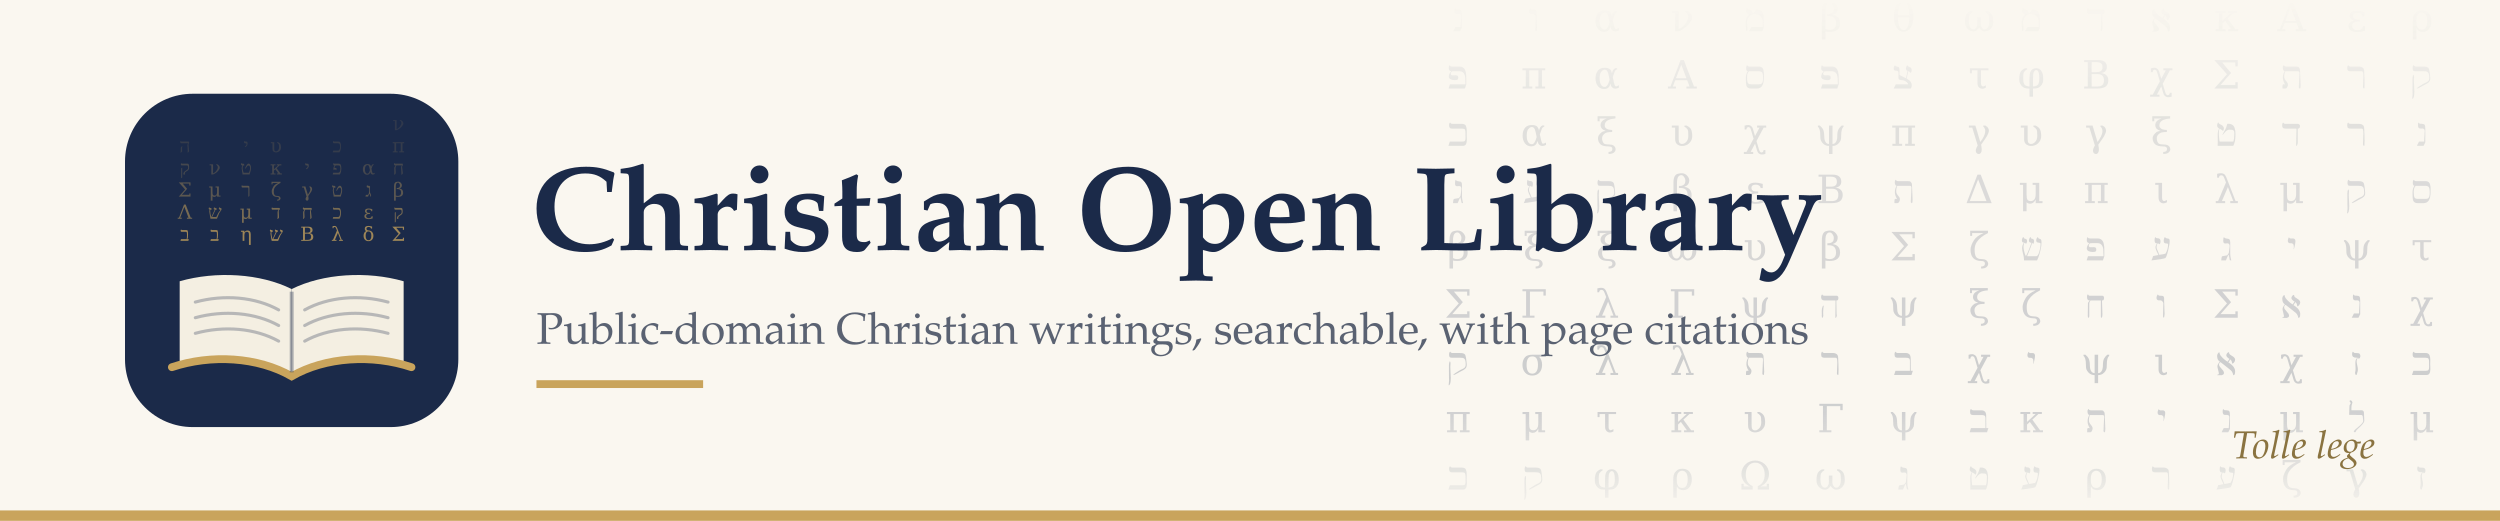
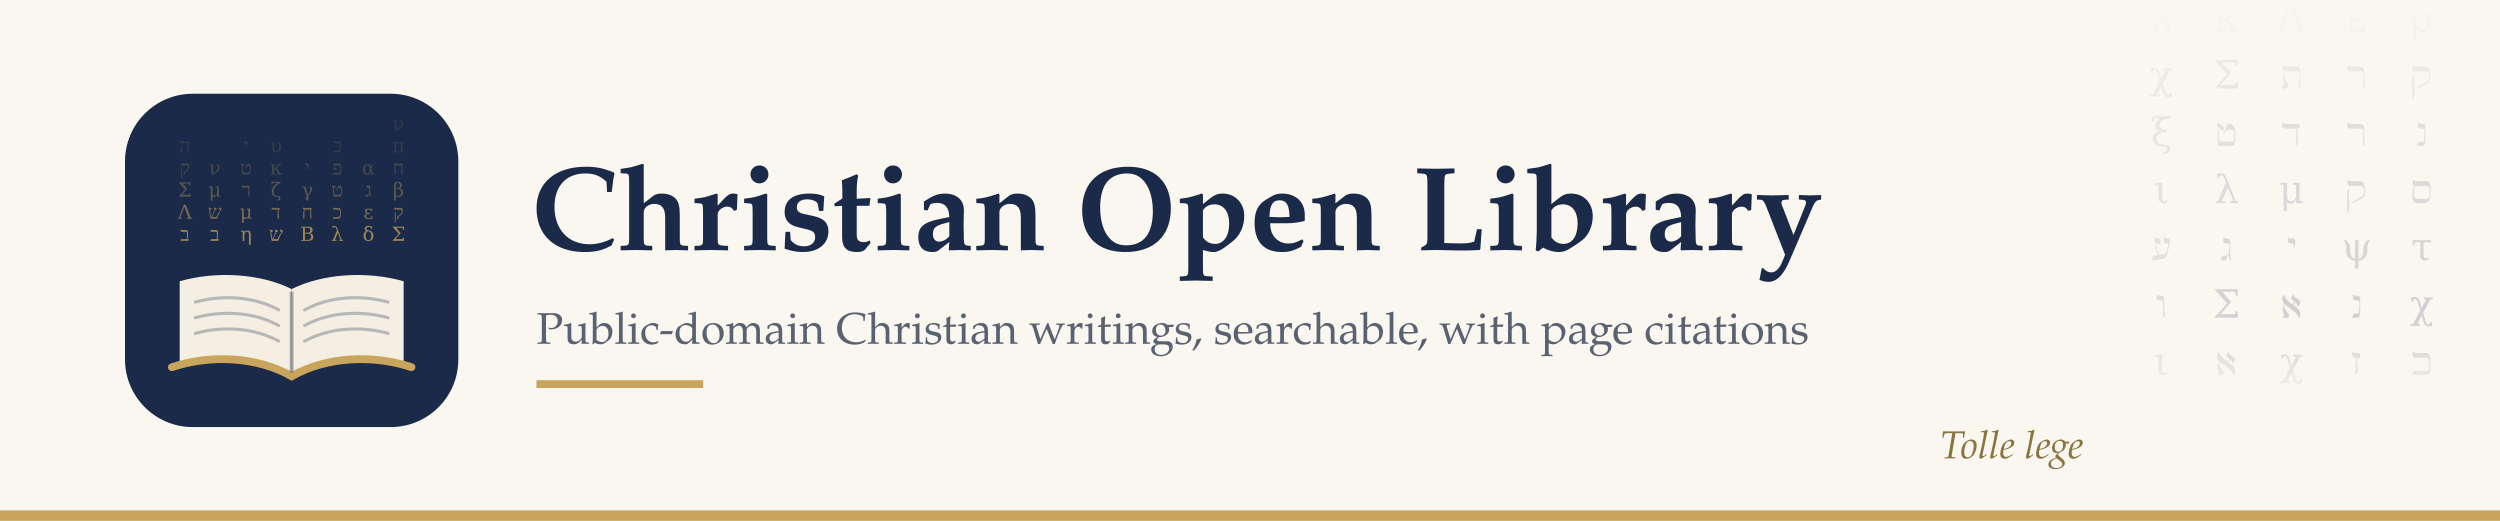
<svg xmlns="http://www.w3.org/2000/svg" viewBox="0 0 960 200" width="960" height="200" role="img" aria-label="Christian Open Library">
  <style>.c{animation-name:fall;animation-timing-function:linear;animation-iteration-count:infinite}@keyframes fall{from{transform:translateY(-60px)}to{transform:translateY(60px)}}@media (prefers-reduced-motion: reduce){.c{animation:none}}</style>
  <defs>
    <linearGradient id="fh" x1="0" y1="0" x2="1" y2="0">
      <stop offset="0" stop-color="#000" />
-       <stop offset="0.35" stop-color="#fff" />
+       <stop offset="0.80" stop-color="#000" />
+       <stop offset="0.89" stop-color="#fff" />
      <stop offset="1" stop-color="#fff" />
    </linearGradient>
    <linearGradient id="fv" x1="0" y1="0" x2="0" y2="1">
      <stop offset="0" stop-color="#000" />
-       <stop offset="0.25" stop-color="#fff" />
-       <stop offset="0.75" stop-color="#fff" />
+       <stop offset="0.22" stop-color="#fff" />
+       <stop offset="0.62" stop-color="#fff" />
+       <stop offset="0.78" stop-color="#000" />
      <stop offset="1" stop-color="#000" />
    </linearGradient>
    <mask id="mh" maskUnits="userSpaceOnUse" x="0" y="0" width="960" height="200">
      <rect width="960" height="200" fill="url(#fh)" />
    </mask>
    <mask id="mv" maskUnits="userSpaceOnUse" x="0" y="0" width="960" height="200">
      <rect width="960" height="200" fill="url(#fv)" />
    </mask>
  </defs>
  <rect width="960" height="200" fill="#faf7f0" />
  <g mask="url(#mh)">
    <g mask="url(#mv)" font-family="'DejaVu Serif', Georgia, serif">
-       <g class="c" style="animation-duration:70s">
-         <text x="560" y="-76" font-size="15" fill="#1b2a49" fill-opacity="0.06" text-anchor="middle">ρ</text>
-         <text x="560" y="-54" font-size="15" fill="#1b2a49" fill-opacity="0.06" text-anchor="middle">פ</text>
-         <text x="560" y="-32" font-size="15" fill="#1b2a49" fill-opacity="0.07" text-anchor="middle">ψ</text>
-         <text x="560" y="-10" font-size="15" fill="#1b2a49" fill-opacity="0.08" text-anchor="middle">ר</text>
-         <text x="560" y="12" font-size="15" fill="#1b2a49" fill-opacity="0.09" text-anchor="middle">נ</text>
-         <text x="560" y="34" font-size="15" fill="#1b2a49" fill-opacity="0.11" text-anchor="middle">פ</text>
-         <text x="560" y="56" font-size="15" fill="#1b2a49" fill-opacity="0.12" text-anchor="middle">כ</text>
-         <text x="560" y="78" font-size="15" fill="#1b2a49" fill-opacity="0.14" text-anchor="middle">ג</text>
-         <text x="560" y="100" font-size="15" fill="#1b2a49" fill-opacity="0.16" text-anchor="middle">β</text>
-         <text x="560" y="122" font-size="15" fill="#1b2a49" fill-opacity="0.18" text-anchor="middle">Σ</text>
-         <text x="560" y="144" font-size="15" fill="#1b2a49" fill-opacity="0.20" text-anchor="middle">ק</text>
-         <text x="560" y="166" font-size="15" fill="#1b2a49" fill-opacity="0.22" text-anchor="middle">π</text>
-         <text x="560" y="188" font-size="15" fill="#1b2a49" fill-opacity="0.25" text-anchor="middle">כ</text>
-         <text x="560" y="210" font-size="15" fill="#1b2a49" fill-opacity="0.27" text-anchor="middle">δ</text>
-         <text x="560" y="232" font-size="15" fill="#1b2a49" fill-opacity="0.30" text-anchor="middle">λ</text>
-         <text x="589" y="-120" font-size="15" fill="#1b2a49" fill-opacity="0.05" text-anchor="middle">ω</text>
-         <text x="589" y="-98" font-size="15" fill="#1b2a49" fill-opacity="0.05" text-anchor="middle">Ω</text>
-         <text x="589" y="-76" font-size="15" fill="#1b2a49" fill-opacity="0.06" text-anchor="middle">π</text>
-         <text x="589" y="-54" font-size="15" fill="#1b2a49" fill-opacity="0.06" text-anchor="middle">Α</text>
-         <text x="589" y="-32" font-size="15" fill="#1b2a49" fill-opacity="0.07" text-anchor="middle">ד</text>
-         <text x="589" y="-10" font-size="15" fill="#1b2a49" fill-opacity="0.08" text-anchor="middle">η</text>
-         <text x="589" y="12" font-size="15" fill="#1b2a49" fill-opacity="0.09" text-anchor="middle">ו</text>
-         <text x="589" y="34" font-size="15" fill="#1b2a49" fill-opacity="0.11" text-anchor="middle">π</text>
-         <text x="589" y="56" font-size="15" fill="#1b2a49" fill-opacity="0.12" text-anchor="middle">α</text>
-         <text x="589" y="78" font-size="15" fill="#1b2a49" fill-opacity="0.14" text-anchor="middle">ע</text>
-         <text x="589" y="100" font-size="15" fill="#1b2a49" fill-opacity="0.16" text-anchor="middle">ξ</text>
-         <text x="589" y="122" font-size="15" fill="#1b2a49" fill-opacity="0.18" text-anchor="middle">Γ</text>
-         <text x="589" y="144" font-size="15" fill="#1b2a49" fill-opacity="0.20" text-anchor="middle">σ</text>
-         <text x="589" y="166" font-size="15" fill="#1b2a49" fill-opacity="0.22" text-anchor="middle">μ</text>
-         <text x="589" y="188" font-size="15" fill="#1b2a49" fill-opacity="0.25" text-anchor="middle">ק</text>
-         <text x="589" y="210" font-size="15" fill="#1b2a49" fill-opacity="0.27" text-anchor="middle">Α</text>
-         <text x="589" y="232" font-size="15" fill="#1b2a49" fill-opacity="0.30" text-anchor="middle">λ</text>
-         <text x="617" y="-120" font-size="15" fill="#1b2a49" fill-opacity="0.05" text-anchor="middle">ι</text>
-         <text x="617" y="-98" font-size="15" fill="#1b2a49" fill-opacity="0.05" text-anchor="middle">ט</text>
-         <text x="617" y="-76" font-size="15" fill="#1b2a49" fill-opacity="0.06" text-anchor="middle">ט</text>
-         <text x="617" y="-54" font-size="15" fill="#1b2a49" fill-opacity="0.06" text-anchor="middle">Λ</text>
-         <text x="617" y="-32" font-size="15" fill="#1b2a49" fill-opacity="0.07" text-anchor="middle">ι</text>
-         <text x="617" y="-10" font-size="15" fill="#1b2a49" fill-opacity="0.08" text-anchor="middle">ι</text>
-         <text x="617" y="12" font-size="15" fill="#1b2a49" fill-opacity="0.09" text-anchor="middle">α</text>
-         <text x="617" y="34" font-size="15" fill="#1b2a49" fill-opacity="0.11" text-anchor="middle">α</text>
-         <text x="617" y="56" font-size="15" fill="#1b2a49" fill-opacity="0.12" text-anchor="middle">ξ</text>
-         <text x="617" y="78" font-size="15" fill="#1b2a49" fill-opacity="0.14" text-anchor="middle">ק</text>
-         <text x="617" y="100" font-size="15" fill="#1b2a49" fill-opacity="0.16" text-anchor="middle">ξ</text>
-         <text x="617" y="122" font-size="15" fill="#1b2a49" fill-opacity="0.18" text-anchor="middle">λ</text>
-         <text x="617" y="144" font-size="15" fill="#1b2a49" fill-opacity="0.20" text-anchor="middle">λ</text>
-         <text x="617" y="166" font-size="15" fill="#1b2a49" fill-opacity="0.22" text-anchor="middle">τ</text>
-         <text x="617" y="188" font-size="15" fill="#1b2a49" fill-opacity="0.25" text-anchor="middle">φ</text>
-         <text x="617" y="210" font-size="15" fill="#1b2a49" fill-opacity="0.27" text-anchor="middle">ν</text>
-         <text x="617" y="232" font-size="15" fill="#1b2a49" fill-opacity="0.30" text-anchor="middle">ד</text>
-         <text x="646" y="-76" font-size="15" fill="#1b2a49" fill-opacity="0.06" text-anchor="middle">י</text>
-         <text x="646" y="-54" font-size="15" fill="#1b2a49" fill-opacity="0.06" text-anchor="middle">ξ</text>
-         <text x="646" y="-32" font-size="15" fill="#1b2a49" fill-opacity="0.07" text-anchor="middle">μ</text>
-         <text x="646" y="-10" font-size="15" fill="#1b2a49" fill-opacity="0.08" text-anchor="middle">נ</text>
-         <text x="646" y="12" font-size="15" fill="#1b2a49" fill-opacity="0.09" text-anchor="middle">ν</text>
-         <text x="646" y="34" font-size="15" fill="#1b2a49" fill-opacity="0.11" text-anchor="middle">Α</text>
-         <text x="646" y="56" font-size="15" fill="#1b2a49" fill-opacity="0.12" text-anchor="middle">υ</text>
-         <text x="646" y="78" font-size="15" fill="#1b2a49" fill-opacity="0.14" text-anchor="middle">β</text>
-         <text x="646" y="100" font-size="15" fill="#1b2a49" fill-opacity="0.16" text-anchor="middle">ω</text>
-         <text x="646" y="122" font-size="15" fill="#1b2a49" fill-opacity="0.18" text-anchor="middle">Γ</text>
-         <text x="646" y="144" font-size="15" fill="#1b2a49" fill-opacity="0.20" text-anchor="middle">λ</text>
-         <text x="646" y="166" font-size="15" fill="#1b2a49" fill-opacity="0.22" text-anchor="middle">κ</text>
-         <text x="646" y="188" font-size="15" fill="#1b2a49" fill-opacity="0.25" text-anchor="middle">ρ</text>
-         <text x="646" y="210" font-size="15" fill="#1b2a49" fill-opacity="0.27" text-anchor="middle">ε</text>
-         <text x="646" y="232" font-size="15" fill="#1b2a49" fill-opacity="0.30" text-anchor="middle">χ</text>
-         <text x="674" y="-98" font-size="15" fill="#1b2a49" fill-opacity="0.05" text-anchor="middle">ת</text>
-         <text x="674" y="-76" font-size="15" fill="#1b2a49" fill-opacity="0.06" text-anchor="middle">ח</text>
-         <text x="674" y="-54" font-size="15" fill="#1b2a49" fill-opacity="0.06" text-anchor="middle">ז</text>
-         <text x="674" y="-32" font-size="15" fill="#1b2a49" fill-opacity="0.07" text-anchor="middle">α</text>
-         <text x="674" y="-10" font-size="15" fill="#1b2a49" fill-opacity="0.08" text-anchor="middle">ח</text>
-         <text x="674" y="12" font-size="15" fill="#1b2a49" fill-opacity="0.09" text-anchor="middle">מ</text>
-         <text x="674" y="34" font-size="15" fill="#1b2a49" fill-opacity="0.11" text-anchor="middle">ס</text>
-         <text x="674" y="56" font-size="15" fill="#1b2a49" fill-opacity="0.12" text-anchor="middle">χ</text>
-         <text x="674" y="78" font-size="15" fill="#1b2a49" fill-opacity="0.14" text-anchor="middle">ε</text>
-         <text x="674" y="100" font-size="15" fill="#1b2a49" fill-opacity="0.16" text-anchor="middle">υ</text>
-         <text x="674" y="122" font-size="15" fill="#1b2a49" fill-opacity="0.18" text-anchor="middle">ψ</text>
-         <text x="674" y="144" font-size="15" fill="#1b2a49" fill-opacity="0.20" text-anchor="middle">ת</text>
-         <text x="674" y="166" font-size="15" fill="#1b2a49" fill-opacity="0.22" text-anchor="middle">υ</text>
-         <text x="674" y="188" font-size="15" fill="#1b2a49" fill-opacity="0.25" text-anchor="middle">Ω</text>
-         <text x="674" y="210" font-size="15" fill="#1b2a49" fill-opacity="0.27" text-anchor="middle">נ</text>
-         <text x="674" y="232" font-size="15" fill="#1b2a49" fill-opacity="0.30" text-anchor="middle">φ</text>
-         <text x="703" y="-120" font-size="15" fill="#1b2a49" fill-opacity="0.05" text-anchor="middle">Ω</text>
-         <text x="703" y="-98" font-size="15" fill="#1b2a49" fill-opacity="0.05" text-anchor="middle">Ω</text>
-         <text x="703" y="-76" font-size="15" fill="#1b2a49" fill-opacity="0.06" text-anchor="middle">ס</text>
-         <text x="703" y="-54" font-size="15" fill="#1b2a49" fill-opacity="0.06" text-anchor="middle">μ</text>
-         <text x="703" y="-32" font-size="15" fill="#1b2a49" fill-opacity="0.07" text-anchor="middle">δ</text>
-         <text x="703" y="-10" font-size="15" fill="#1b2a49" fill-opacity="0.08" text-anchor="middle">ρ</text>
-         <text x="703" y="12" font-size="15" fill="#1b2a49" fill-opacity="0.09" text-anchor="middle">β</text>
-         <text x="703" y="34" font-size="15" fill="#1b2a49" fill-opacity="0.11" text-anchor="middle">פ</text>
-         <text x="703" y="56" font-size="15" fill="#1b2a49" fill-opacity="0.12" text-anchor="middle">ψ</text>
-         <text x="703" y="78" font-size="15" fill="#1b2a49" fill-opacity="0.14" text-anchor="middle">Β</text>
-         <text x="703" y="100" font-size="15" fill="#1b2a49" fill-opacity="0.16" text-anchor="middle">β</text>
-         <text x="703" y="122" font-size="15" fill="#1b2a49" fill-opacity="0.18" text-anchor="middle">ה</text>
-         <text x="703" y="144" font-size="15" fill="#1b2a49" fill-opacity="0.20" text-anchor="middle">ר</text>
-         <text x="703" y="166" font-size="15" fill="#1b2a49" fill-opacity="0.22" text-anchor="middle">Γ</text>
-         <text x="703" y="188" font-size="15" fill="#1b2a49" fill-opacity="0.25" text-anchor="middle">ω</text>
-         <text x="703" y="210" font-size="15" fill="#1b2a49" fill-opacity="0.27" text-anchor="middle">Α</text>
-         <text x="703" y="232" font-size="15" fill="#1b2a49" fill-opacity="0.30" text-anchor="middle">ז</text>
-         <text x="731" y="-120" font-size="15" fill="#1b2a49" fill-opacity="0.05" text-anchor="middle">Λ</text>
-         <text x="731" y="-98" font-size="15" fill="#1b2a49" fill-opacity="0.05" text-anchor="middle">γ</text>
-         <text x="731" y="-76" font-size="15" fill="#1b2a49" fill-opacity="0.06" text-anchor="middle">ס</text>
-         <text x="731" y="-54" font-size="15" fill="#1b2a49" fill-opacity="0.06" text-anchor="middle">μ</text>
-         <text x="731" y="-32" font-size="15" fill="#1b2a49" fill-opacity="0.07" text-anchor="middle">ט</text>
-         <text x="731" y="-10" font-size="15" fill="#1b2a49" fill-opacity="0.08" text-anchor="middle">ν</text>
-         <text x="731" y="12" font-size="15" fill="#1b2a49" fill-opacity="0.09" text-anchor="middle">θ</text>
-         <text x="731" y="34" font-size="15" fill="#1b2a49" fill-opacity="0.11" text-anchor="middle">צ</text>
-         <text x="731" y="56" font-size="15" fill="#1b2a49" fill-opacity="0.12" text-anchor="middle">π</text>
-         <text x="731" y="78" font-size="15" fill="#1b2a49" fill-opacity="0.14" text-anchor="middle">ת</text>
-         <text x="731" y="100" font-size="15" fill="#1b2a49" fill-opacity="0.16" text-anchor="middle">Σ</text>
-         <text x="731" y="122" font-size="15" fill="#1b2a49" fill-opacity="0.18" text-anchor="middle">ψ</text>
-         <text x="731" y="144" font-size="15" fill="#1b2a49" fill-opacity="0.20" text-anchor="middle">ב</text>
-         <text x="731" y="166" font-size="15" fill="#1b2a49" fill-opacity="0.22" text-anchor="middle">ψ</text>
-         <text x="731" y="188" font-size="15" fill="#1b2a49" fill-opacity="0.25" text-anchor="middle">ג</text>
-         <text x="731" y="210" font-size="15" fill="#1b2a49" fill-opacity="0.27" text-anchor="middle">ρ</text>
-         <text x="731" y="232" font-size="15" fill="#1b2a49" fill-opacity="0.30" text-anchor="middle">ק</text>
-         <text x="760" y="-98" font-size="15" fill="#1b2a49" fill-opacity="0.05" text-anchor="middle">η</text>
-         <text x="760" y="-76" font-size="15" fill="#1b2a49" fill-opacity="0.06" text-anchor="middle">ז</text>
-         <text x="760" y="-54" font-size="15" fill="#1b2a49" fill-opacity="0.06" text-anchor="middle">פ</text>
-         <text x="760" y="-32" font-size="15" fill="#1b2a49" fill-opacity="0.07" text-anchor="middle">ק</text>
-         <text x="760" y="-10" font-size="15" fill="#1b2a49" fill-opacity="0.08" text-anchor="middle">ש</text>
-         <text x="760" y="12" font-size="15" fill="#1b2a49" fill-opacity="0.09" text-anchor="middle">ω</text>
-         <text x="760" y="34" font-size="15" fill="#1b2a49" fill-opacity="0.11" text-anchor="middle">τ</text>
-         <text x="760" y="56" font-size="15" fill="#1b2a49" fill-opacity="0.12" text-anchor="middle">γ</text>
-         <text x="760" y="78" font-size="15" fill="#1b2a49" fill-opacity="0.14" text-anchor="middle">Δ</text>
-         <text x="760" y="100" font-size="15" fill="#1b2a49" fill-opacity="0.16" text-anchor="middle">ζ</text>
-         <text x="760" y="122" font-size="15" fill="#1b2a49" fill-opacity="0.18" text-anchor="middle">ξ</text>
-         <text x="760" y="144" font-size="15" fill="#1b2a49" fill-opacity="0.20" text-anchor="middle">χ</text>
-         <text x="760" y="166" font-size="15" fill="#1b2a49" fill-opacity="0.22" text-anchor="middle">ב</text>
-         <text x="760" y="188" font-size="15" fill="#1b2a49" fill-opacity="0.25" text-anchor="middle">ט</text>
-         <text x="760" y="210" font-size="15" fill="#1b2a49" fill-opacity="0.27" text-anchor="middle">ω</text>
-         <text x="760" y="232" font-size="15" fill="#1b2a49" fill-opacity="0.30" text-anchor="middle">κ</text>
-       </g>
      <g class="c" style="animation-duration:95s">
-         <text x="780" y="-98" font-size="15" fill="#1b2a49" fill-opacity="0.05" text-anchor="middle">σ</text>
-         <text x="780" y="-76" font-size="15" fill="#1b2a49" fill-opacity="0.06" text-anchor="middle">נ</text>
-         <text x="780" y="-54" font-size="15" fill="#1b2a49" fill-opacity="0.06" text-anchor="middle">ד</text>
-         <text x="780" y="-32" font-size="15" fill="#1b2a49" fill-opacity="0.07" text-anchor="middle">ζ</text>
-         <text x="780" y="-10" font-size="15" fill="#1b2a49" fill-opacity="0.08" text-anchor="middle">υ</text>
-         <text x="780" y="12" font-size="15" fill="#1b2a49" fill-opacity="0.09" text-anchor="middle">מ</text>
-         <text x="780" y="34" font-size="15" fill="#1b2a49" fill-opacity="0.11" text-anchor="middle">φ</text>
-         <text x="780" y="56" font-size="15" fill="#1b2a49" fill-opacity="0.12" text-anchor="middle">υ</text>
-         <text x="780" y="78" font-size="15" fill="#1b2a49" fill-opacity="0.14" text-anchor="middle">μ</text>
-         <text x="780" y="100" font-size="15" fill="#1b2a49" fill-opacity="0.16" text-anchor="middle">ש</text>
-         <text x="780" y="122" font-size="15" fill="#1b2a49" fill-opacity="0.18" text-anchor="middle">ζ</text>
-         <text x="780" y="144" font-size="15" fill="#1b2a49" fill-opacity="0.20" text-anchor="middle">י</text>
-         <text x="780" y="166" font-size="15" fill="#1b2a49" fill-opacity="0.22" text-anchor="middle">κ</text>
-         <text x="780" y="188" font-size="15" fill="#1b2a49" fill-opacity="0.25" text-anchor="middle">ע</text>
-         <text x="780" y="210" font-size="15" fill="#1b2a49" fill-opacity="0.27" text-anchor="middle">נ</text>
-         <text x="780" y="232" font-size="15" fill="#1b2a49" fill-opacity="0.30" text-anchor="middle">υ</text>
-         <text x="805" y="-98" font-size="15" fill="#1b2a49" fill-opacity="0.05" text-anchor="middle">λ</text>
-         <text x="805" y="-76" font-size="15" fill="#1b2a49" fill-opacity="0.06" text-anchor="middle">ע</text>
-         <text x="805" y="-54" font-size="15" fill="#1b2a49" fill-opacity="0.06" text-anchor="middle">δ</text>
-         <text x="805" y="-32" font-size="15" fill="#1b2a49" fill-opacity="0.07" text-anchor="middle">ζ</text>
-         <text x="805" y="-10" font-size="15" fill="#1b2a49" fill-opacity="0.08" text-anchor="middle">ח</text>
-         <text x="805" y="12" font-size="15" fill="#1b2a49" fill-opacity="0.09" text-anchor="middle">ד</text>
-         <text x="805" y="34" font-size="15" fill="#1b2a49" fill-opacity="0.11" text-anchor="middle">Β</text>
-         <text x="805" y="56" font-size="15" fill="#1b2a49" fill-opacity="0.12" text-anchor="middle">γ</text>
-         <text x="805" y="78" font-size="15" fill="#1b2a49" fill-opacity="0.14" text-anchor="middle">π</text>
-         <text x="805" y="100" font-size="15" fill="#1b2a49" fill-opacity="0.16" text-anchor="middle">פ</text>
-         <text x="805" y="122" font-size="15" fill="#1b2a49" fill-opacity="0.18" text-anchor="middle">ח</text>
-         <text x="805" y="144" font-size="15" fill="#1b2a49" fill-opacity="0.20" text-anchor="middle">ψ</text>
-         <text x="805" y="166" font-size="15" fill="#1b2a49" fill-opacity="0.22" text-anchor="middle">ת</text>
-         <text x="805" y="188" font-size="15" fill="#1b2a49" fill-opacity="0.25" text-anchor="middle">ρ</text>
-         <text x="805" y="210" font-size="15" fill="#1b2a49" fill-opacity="0.27" text-anchor="middle">Σ</text>
-         <text x="805" y="232" font-size="15" fill="#1b2a49" fill-opacity="0.30" text-anchor="middle">כ</text>
        <text x="830" y="-98" font-size="15" fill="#1b2a49" fill-opacity="0.05" text-anchor="middle">κ</text>
        <text x="830" y="-76" font-size="15" fill="#1b2a49" fill-opacity="0.06" text-anchor="middle">δ</text>
        <text x="830" y="-54" font-size="15" fill="#1b2a49" fill-opacity="0.06" text-anchor="middle">י</text>
        <text x="830" y="-32" font-size="15" fill="#1b2a49" fill-opacity="0.07" text-anchor="middle">γ</text>
        <text x="830" y="-10" font-size="15" fill="#1b2a49" fill-opacity="0.08" text-anchor="middle">ש</text>
        <text x="830" y="12" font-size="15" fill="#1b2a49" fill-opacity="0.09" text-anchor="middle">א</text>
        <text x="830" y="34" font-size="15" fill="#1b2a49" fill-opacity="0.11" text-anchor="middle">χ</text>
        <text x="830" y="56" font-size="15" fill="#1b2a49" fill-opacity="0.12" text-anchor="middle">ξ</text>
        <text x="830" y="78" font-size="15" fill="#1b2a49" fill-opacity="0.14" text-anchor="middle">ι</text>
        <text x="830" y="100" font-size="15" fill="#1b2a49" fill-opacity="0.16" text-anchor="middle">ע</text>
        <text x="830" y="122" font-size="15" fill="#1b2a49" fill-opacity="0.18" text-anchor="middle">ו</text>
        <text x="830" y="144" font-size="15" fill="#1b2a49" fill-opacity="0.20" text-anchor="middle">ι</text>
        <text x="830" y="166" font-size="15" fill="#1b2a49" fill-opacity="0.22" text-anchor="middle">י</text>
        <text x="830" y="188" font-size="15" fill="#1b2a49" fill-opacity="0.25" text-anchor="middle">ר</text>
        <text x="830" y="210" font-size="15" fill="#1b2a49" fill-opacity="0.27" text-anchor="middle">Γ</text>
        <text x="830" y="232" font-size="15" fill="#1b2a49" fill-opacity="0.30" text-anchor="middle">η</text>
        <text x="855" y="-120" font-size="15" fill="#1b2a49" fill-opacity="0.05" text-anchor="middle">Δ</text>
        <text x="855" y="-98" font-size="15" fill="#1b2a49" fill-opacity="0.05" text-anchor="middle">ω</text>
        <text x="855" y="-76" font-size="15" fill="#1b2a49" fill-opacity="0.06" text-anchor="middle">κ</text>
        <text x="855" y="-54" font-size="15" fill="#1b2a49" fill-opacity="0.06" text-anchor="middle">δ</text>
        <text x="855" y="-32" font-size="15" fill="#1b2a49" fill-opacity="0.07" text-anchor="middle">Γ</text>
        <text x="855" y="-10" font-size="15" fill="#1b2a49" fill-opacity="0.08" text-anchor="middle">τ</text>
        <text x="855" y="12" font-size="15" fill="#1b2a49" fill-opacity="0.09" text-anchor="middle">κ</text>
        <text x="855" y="34" font-size="15" fill="#1b2a49" fill-opacity="0.11" text-anchor="middle">Σ</text>
        <text x="855" y="56" font-size="15" fill="#1b2a49" fill-opacity="0.12" text-anchor="middle">ט</text>
        <text x="855" y="78" font-size="15" fill="#1b2a49" fill-opacity="0.14" text-anchor="middle">λ</text>
        <text x="855" y="100" font-size="15" fill="#1b2a49" fill-opacity="0.16" text-anchor="middle">ג</text>
        <text x="855" y="122" font-size="15" fill="#1b2a49" fill-opacity="0.18" text-anchor="middle">Σ</text>
        <text x="855" y="144" font-size="15" fill="#1b2a49" fill-opacity="0.20" text-anchor="middle">א</text>
        <text x="855" y="166" font-size="15" fill="#1b2a49" fill-opacity="0.22" text-anchor="middle">נ</text>
        <text x="855" y="188" font-size="15" fill="#1b2a49" fill-opacity="0.25" text-anchor="middle">ע</text>
        <text x="855" y="210" font-size="15" fill="#1b2a49" fill-opacity="0.27" text-anchor="middle">φ</text>
        <text x="855" y="232" font-size="15" fill="#1b2a49" fill-opacity="0.30" text-anchor="middle">Ω</text>
        <text x="880" y="-98" font-size="15" fill="#1b2a49" fill-opacity="0.05" text-anchor="middle">τ</text>
        <text x="880" y="-76" font-size="15" fill="#1b2a49" fill-opacity="0.06" text-anchor="middle">Ω</text>
        <text x="880" y="-54" font-size="15" fill="#1b2a49" fill-opacity="0.06" text-anchor="middle">Β</text>
        <text x="880" y="-32" font-size="15" fill="#1b2a49" fill-opacity="0.07" text-anchor="middle">κ</text>
        <text x="880" y="-10" font-size="15" fill="#1b2a49" fill-opacity="0.08" text-anchor="middle">θ</text>
        <text x="880" y="12" font-size="15" fill="#1b2a49" fill-opacity="0.09" text-anchor="middle">Α</text>
        <text x="880" y="34" font-size="15" fill="#1b2a49" fill-opacity="0.11" text-anchor="middle">ת</text>
        <text x="880" y="56" font-size="15" fill="#1b2a49" fill-opacity="0.12" text-anchor="middle">ד</text>
        <text x="880" y="78" font-size="15" fill="#1b2a49" fill-opacity="0.14" text-anchor="middle">μ</text>
        <text x="880" y="100" font-size="15" fill="#1b2a49" fill-opacity="0.16" text-anchor="middle">י</text>
        <text x="880" y="122" font-size="15" fill="#1b2a49" fill-opacity="0.18" text-anchor="middle">א</text>
        <text x="880" y="144" font-size="15" fill="#1b2a49" fill-opacity="0.20" text-anchor="middle">χ</text>
        <text x="880" y="166" font-size="15" fill="#1b2a49" fill-opacity="0.22" text-anchor="middle">μ</text>
        <text x="880" y="188" font-size="15" fill="#1b2a49" fill-opacity="0.25" text-anchor="middle">ζ</text>
        <text x="880" y="210" font-size="15" fill="#1b2a49" fill-opacity="0.27" text-anchor="middle">א</text>
        <text x="880" y="232" font-size="15" fill="#1b2a49" fill-opacity="0.30" text-anchor="middle">σ</text>
        <text x="905" y="-76" font-size="15" fill="#1b2a49" fill-opacity="0.06" text-anchor="middle">ר</text>
        <text x="905" y="-54" font-size="15" fill="#1b2a49" fill-opacity="0.06" text-anchor="middle">ה</text>
        <text x="905" y="-32" font-size="15" fill="#1b2a49" fill-opacity="0.07" text-anchor="middle">ב</text>
        <text x="905" y="-10" font-size="15" fill="#1b2a49" fill-opacity="0.08" text-anchor="middle">ω</text>
        <text x="905" y="12" font-size="15" fill="#1b2a49" fill-opacity="0.09" text-anchor="middle">ε</text>
        <text x="905" y="34" font-size="15" fill="#1b2a49" fill-opacity="0.11" text-anchor="middle">ר</text>
        <text x="905" y="56" font-size="15" fill="#1b2a49" fill-opacity="0.12" text-anchor="middle">ר</text>
        <text x="905" y="78" font-size="15" fill="#1b2a49" fill-opacity="0.14" text-anchor="middle">ק</text>
        <text x="905" y="100" font-size="15" fill="#1b2a49" fill-opacity="0.16" text-anchor="middle">ψ</text>
        <text x="905" y="122" font-size="15" fill="#1b2a49" fill-opacity="0.18" text-anchor="middle">נ</text>
        <text x="905" y="144" font-size="15" fill="#1b2a49" fill-opacity="0.20" text-anchor="middle">ז</text>
        <text x="905" y="166" font-size="15" fill="#1b2a49" fill-opacity="0.22" text-anchor="middle">ל</text>
        <text x="905" y="188" font-size="15" fill="#1b2a49" fill-opacity="0.25" text-anchor="middle">γ</text>
        <text x="905" y="210" font-size="15" fill="#1b2a49" fill-opacity="0.27" text-anchor="middle">צ</text>
        <text x="905" y="232" font-size="15" fill="#1b2a49" fill-opacity="0.30" text-anchor="middle">υ</text>
        <text x="930" y="-98" font-size="15" fill="#1b2a49" fill-opacity="0.05" text-anchor="middle">ה</text>
        <text x="930" y="-76" font-size="15" fill="#1b2a49" fill-opacity="0.06" text-anchor="middle">ס</text>
        <text x="930" y="-54" font-size="15" fill="#1b2a49" fill-opacity="0.06" text-anchor="middle">ל</text>
        <text x="930" y="-32" font-size="15" fill="#1b2a49" fill-opacity="0.07" text-anchor="middle">σ</text>
        <text x="930" y="-10" font-size="15" fill="#1b2a49" fill-opacity="0.08" text-anchor="middle">א</text>
        <text x="930" y="12" font-size="15" fill="#1b2a49" fill-opacity="0.09" text-anchor="middle">ρ</text>
        <text x="930" y="34" font-size="15" fill="#1b2a49" fill-opacity="0.11" text-anchor="middle">ק</text>
        <text x="930" y="56" font-size="15" fill="#1b2a49" fill-opacity="0.12" text-anchor="middle">נ</text>
        <text x="930" y="78" font-size="15" fill="#1b2a49" fill-opacity="0.14" text-anchor="middle">ס</text>
        <text x="930" y="100" font-size="15" fill="#1b2a49" fill-opacity="0.16" text-anchor="middle">τ</text>
        <text x="930" y="122" font-size="15" fill="#1b2a49" fill-opacity="0.18" text-anchor="middle">χ</text>
        <text x="930" y="144" font-size="15" fill="#1b2a49" fill-opacity="0.20" text-anchor="middle">כ</text>
        <text x="930" y="166" font-size="15" fill="#1b2a49" fill-opacity="0.22" text-anchor="middle">μ</text>
        <text x="930" y="188" font-size="15" fill="#1b2a49" fill-opacity="0.25" text-anchor="middle">ז</text>
        <text x="930" y="210" font-size="15" fill="#1b2a49" fill-opacity="0.27" text-anchor="middle">α</text>
        <text x="930" y="232" font-size="15" fill="#1b2a49" fill-opacity="0.30" text-anchor="middle">Ω</text>
      </g>
    </g>
  </g>
  <g transform="translate(48 36) scale(0.5)">
    <rect width="256" height="256" rx="52" fill="#1b2a49" />
    <g font-family="'DejaVu Serif', Georgia, 'Times New Roman', serif">
      <text x="46" y="45" font-size="15" fill="#c9a45c" fill-opacity="0.15" text-anchor="middle">ה</text>
      <text x="46" y="62" font-size="15" fill="#c9a45c" fill-opacity="0.24" text-anchor="middle">ק</text>
      <text x="46" y="79" font-size="15" fill="#c9a45c" fill-opacity="0.37" text-anchor="middle">Σ</text>
      <text x="46" y="96" font-size="15" fill="#c9a45c" fill-opacity="0.54" text-anchor="middle">Λ</text>
      <text x="46" y="113" font-size="15" fill="#c9a45c" fill-opacity="0.75" text-anchor="middle">ב</text>
      <text x="69" y="62" font-size="15" fill="#c9a45c" fill-opacity="0.24" text-anchor="middle">ν</text>
      <text x="69" y="79" font-size="15" fill="#c9a45c" fill-opacity="0.37" text-anchor="middle">μ</text>
      <text x="69" y="96" font-size="15" fill="#c9a45c" fill-opacity="0.54" text-anchor="middle">ש</text>
      <text x="69" y="113" font-size="15" fill="#c9a45c" fill-opacity="0.75" text-anchor="middle">ב</text>
      <text x="93" y="45" font-size="15" fill="#c9a45c" fill-opacity="0.15" text-anchor="middle">י</text>
      <text x="93" y="62" font-size="15" fill="#c9a45c" fill-opacity="0.24" text-anchor="middle">ט</text>
      <text x="93" y="79" font-size="15" fill="#c9a45c" fill-opacity="0.37" text-anchor="middle">ר</text>
      <text x="93" y="96" font-size="15" fill="#c9a45c" fill-opacity="0.54" text-anchor="middle">μ</text>
      <text x="93" y="113" font-size="15" fill="#c9a45c" fill-opacity="0.75" text-anchor="middle">η</text>
      <text x="116" y="45" font-size="15" fill="#c9a45c" fill-opacity="0.15" text-anchor="middle">υ</text>
      <text x="116" y="62" font-size="15" fill="#c9a45c" fill-opacity="0.24" text-anchor="middle">κ</text>
      <text x="116" y="79" font-size="15" fill="#c9a45c" fill-opacity="0.37" text-anchor="middle">ζ</text>
      <text x="116" y="96" font-size="15" fill="#c9a45c" fill-opacity="0.54" text-anchor="middle">ד</text>
      <text x="116" y="113" font-size="15" fill="#c9a45c" fill-opacity="0.75" text-anchor="middle">ש</text>
      <text x="140" y="62" font-size="15" fill="#c9a45c" fill-opacity="0.24" text-anchor="middle">י</text>
      <text x="140" y="79" font-size="15" fill="#c9a45c" fill-opacity="0.37" text-anchor="middle">γ</text>
      <text x="140" y="96" font-size="15" fill="#c9a45c" fill-opacity="0.54" text-anchor="middle">ח</text>
      <text x="140" y="113" font-size="15" fill="#c9a45c" fill-opacity="0.75" text-anchor="middle">Β</text>
      <text x="163" y="45" font-size="15" fill="#c9a45c" fill-opacity="0.15" text-anchor="middle">כ</text>
      <text x="163" y="62" font-size="15" fill="#c9a45c" fill-opacity="0.24" text-anchor="middle">פ</text>
      <text x="163" y="79" font-size="15" fill="#c9a45c" fill-opacity="0.37" text-anchor="middle">ט</text>
      <text x="163" y="96" font-size="15" fill="#c9a45c" fill-opacity="0.54" text-anchor="middle">כ</text>
      <text x="163" y="113" font-size="15" fill="#c9a45c" fill-opacity="0.75" text-anchor="middle">λ</text>
      <text x="187" y="62" font-size="15" fill="#c9a45c" fill-opacity="0.24" text-anchor="middle">α</text>
      <text x="187" y="79" font-size="15" fill="#c9a45c" fill-opacity="0.37" text-anchor="middle">ג</text>
      <text x="187" y="96" font-size="15" fill="#c9a45c" fill-opacity="0.54" text-anchor="middle">ε</text>
      <text x="187" y="113" font-size="15" fill="#c9a45c" fill-opacity="0.75" text-anchor="middle">δ</text>
      <text x="210" y="28" font-size="15" fill="#c9a45c" fill-opacity="0.12" text-anchor="middle">ν</text>
      <text x="210" y="45" font-size="15" fill="#c9a45c" fill-opacity="0.15" text-anchor="middle">π</text>
      <text x="210" y="62" font-size="15" fill="#c9a45c" fill-opacity="0.24" text-anchor="middle">ח</text>
      <text x="210" y="79" font-size="15" fill="#c9a45c" fill-opacity="0.37" text-anchor="middle">β</text>
      <text x="210" y="96" font-size="15" fill="#c9a45c" fill-opacity="0.54" text-anchor="middle">ק</text>
      <text x="210" y="113" font-size="15" fill="#c9a45c" fill-opacity="0.75" text-anchor="middle">Σ</text>
    </g>
    <path d="M128 150 C 104 138, 70 136, 42 144 L42 208 C 70 200, 104 202, 128 214 Z" fill="#f4efe2" />
    <path d="M128 150 C 152 138, 186 136, 214 144 L214 208 C 186 200, 152 202, 128 214 Z" fill="#f4efe2" />
    <path d="M36 210 C 66 200, 102 202, 128 217 C 154 202, 190 200, 220 210" fill="none" stroke="#c9a45c" stroke-width="6" stroke-linecap="round" />
    <g stroke="#1b2a49" stroke-opacity="0.28" stroke-width="2.4" stroke-linecap="round" fill="none">
      <path d="M54 160 C 76 154, 100 156, 118 166" />
      <path d="M54 172 C 76 166, 100 168, 118 178" />
      <path d="M54 184 C 76 178, 100 180, 118 190" />
      <path d="M202 160 C 180 154, 156 156, 138 166" />
      <path d="M202 172 C 180 166, 156 168, 138 178" />
      <path d="M202 184 C 180 178, 156 180, 138 190" />
    </g>
    <path d="M128 152 L128 214" stroke="#1b2a49" stroke-opacity="0.35" stroke-width="3" />
  </g>
  <text x="204" y="96" font-family="Georgia, 'Iowan Old Style', 'Palatino Linotype', 'Times New Roman', serif" font-size="46" font-weight="700" fill="#1b2a49">Christian Open Library</text>
  <text x="206" y="132" font-family="Georgia, 'Iowan Old Style', 'Palatino Linotype', 'Times New Roman', serif" font-size="17" fill="#5a6272">Public-domain Christian writings, searchable, with page citations</text>
  <rect x="206" y="146" width="64" height="3" fill="#c9a45c" />
-   <text x="912" y="176" font-family="Georgia, 'Iowan Old Style', 'Palatino Linotype', 'Times New Roman', serif" font-size="15" font-style="italic" fill="#8a7340" text-anchor="end">Tolle lege</text>
+   <text x="800" y="176" font-family="Georgia, 'Iowan Old Style', 'Palatino Linotype', 'Times New Roman', serif" font-size="15" font-style="italic" fill="#8a7340" text-anchor="end">Tolle lege</text>
  <rect x="0" y="196" width="960" height="4" fill="#c9a45c" />
</svg>
